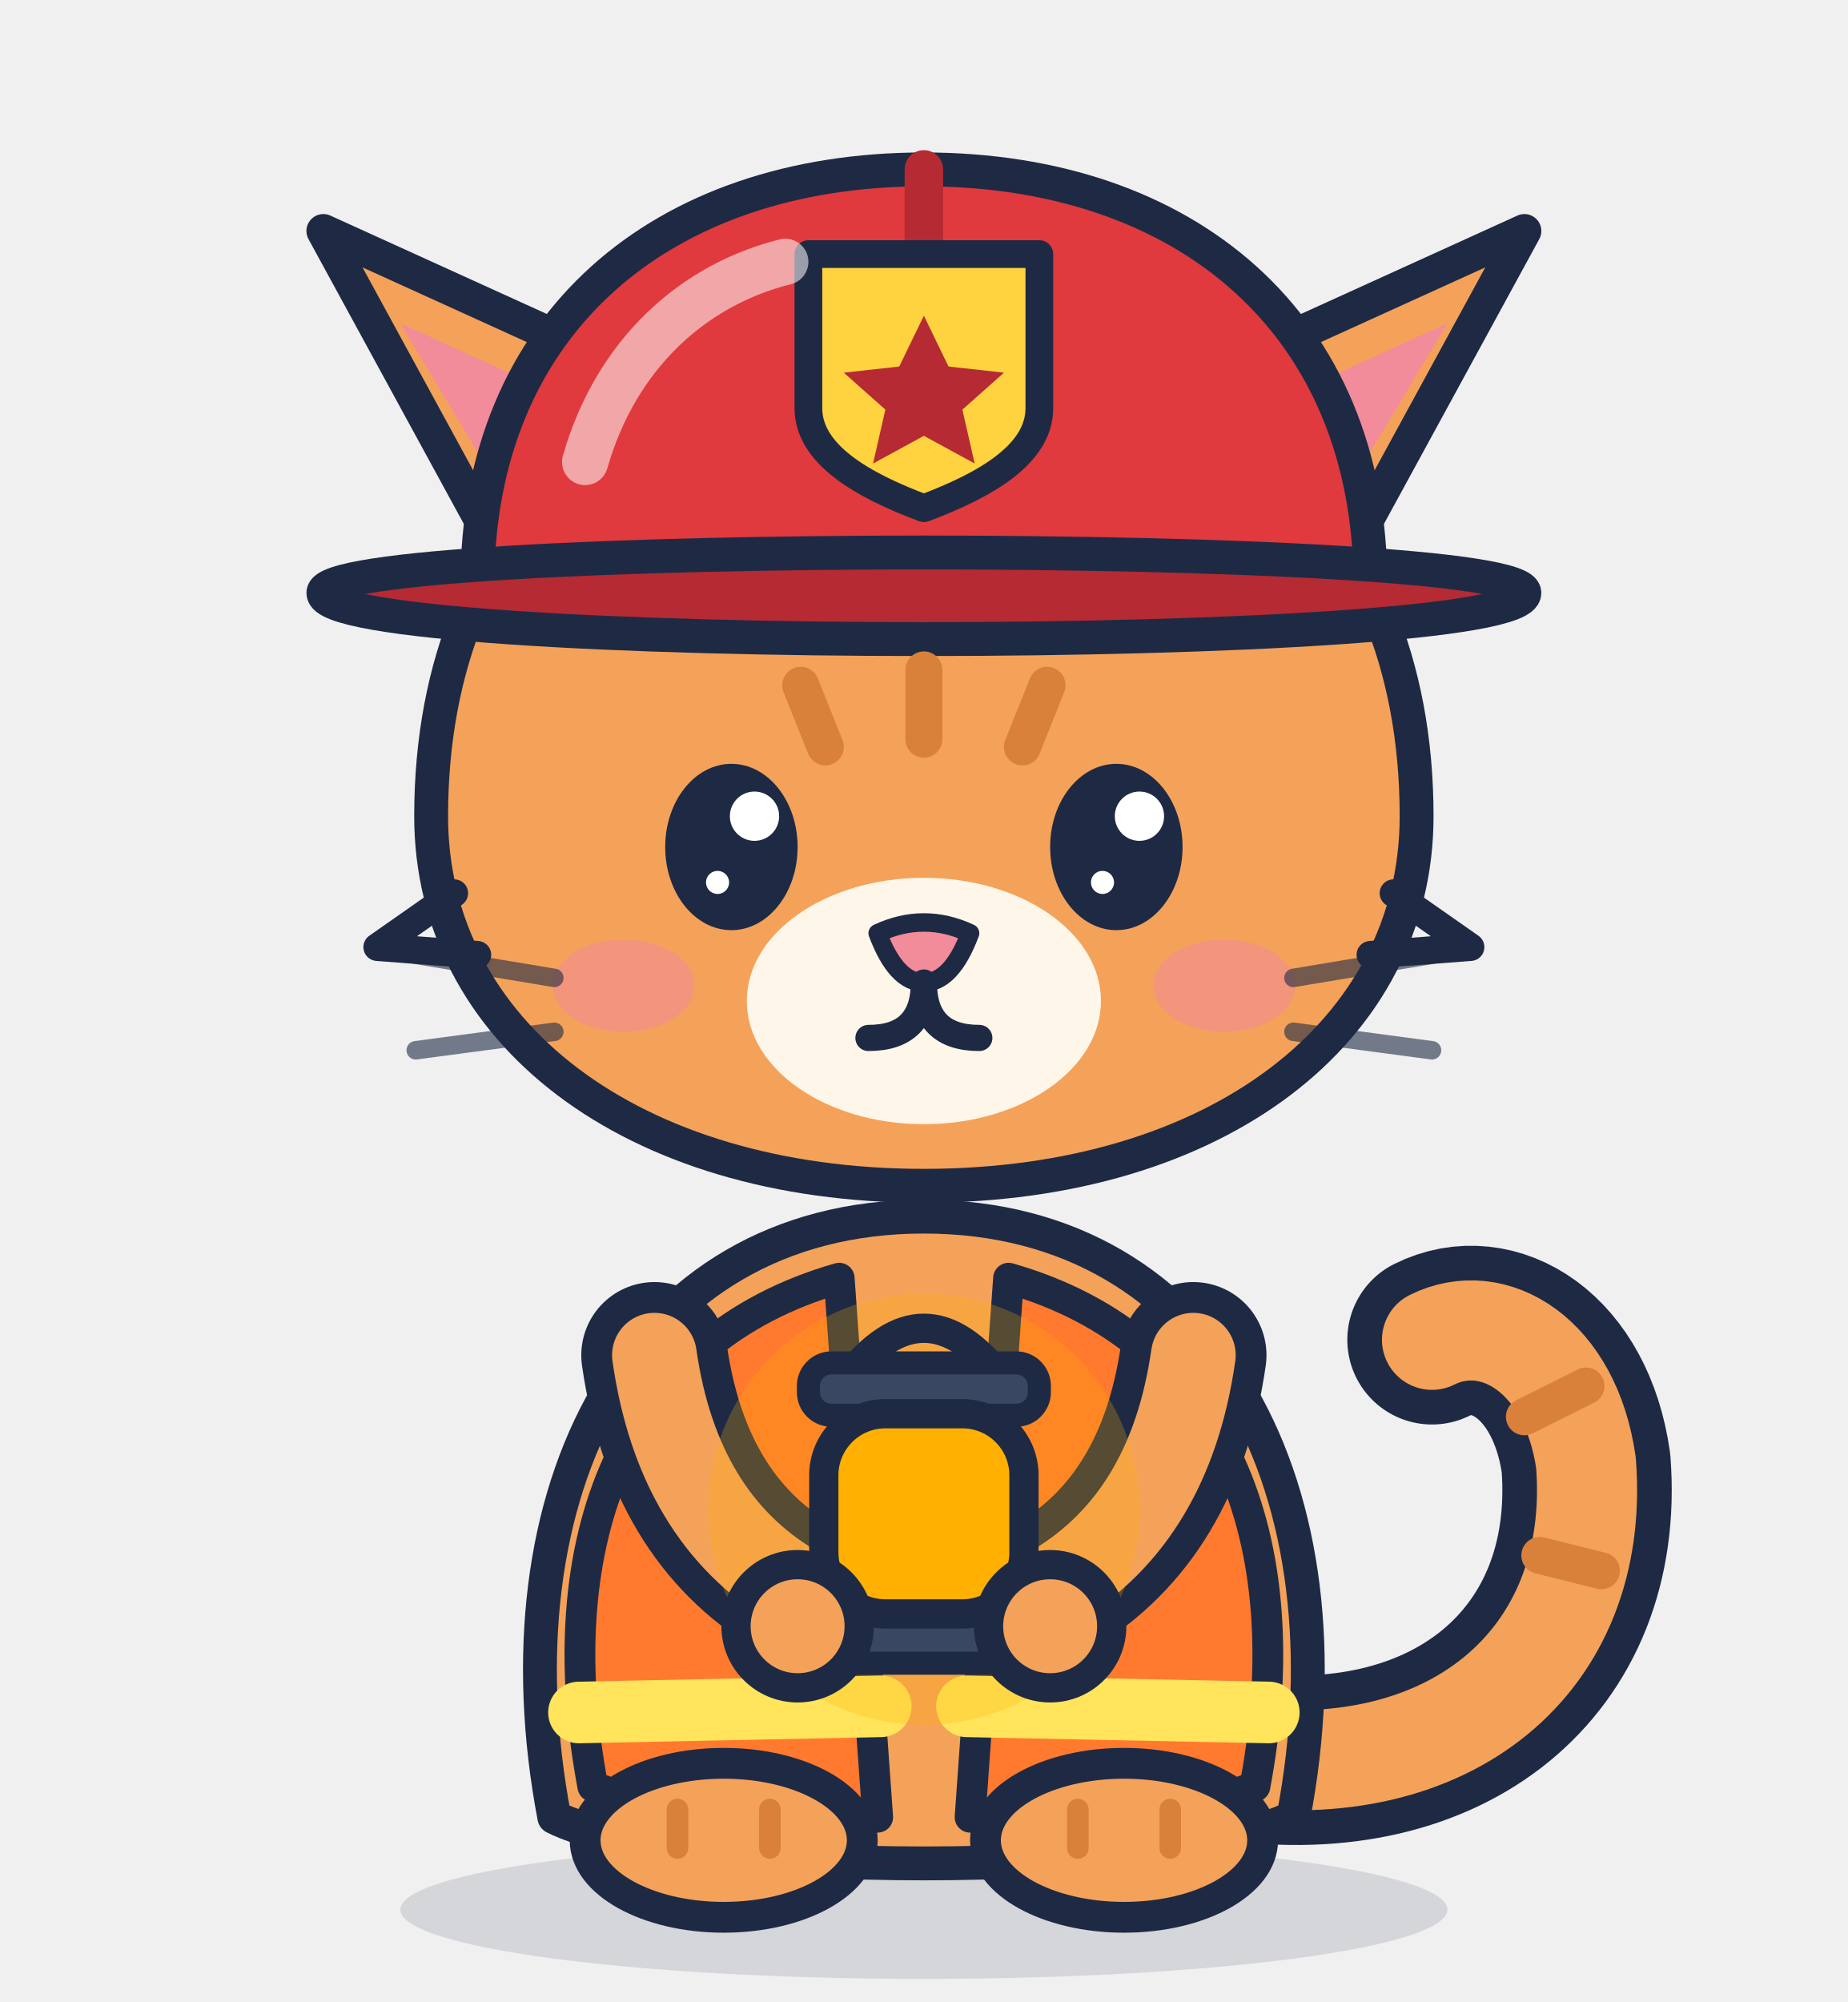
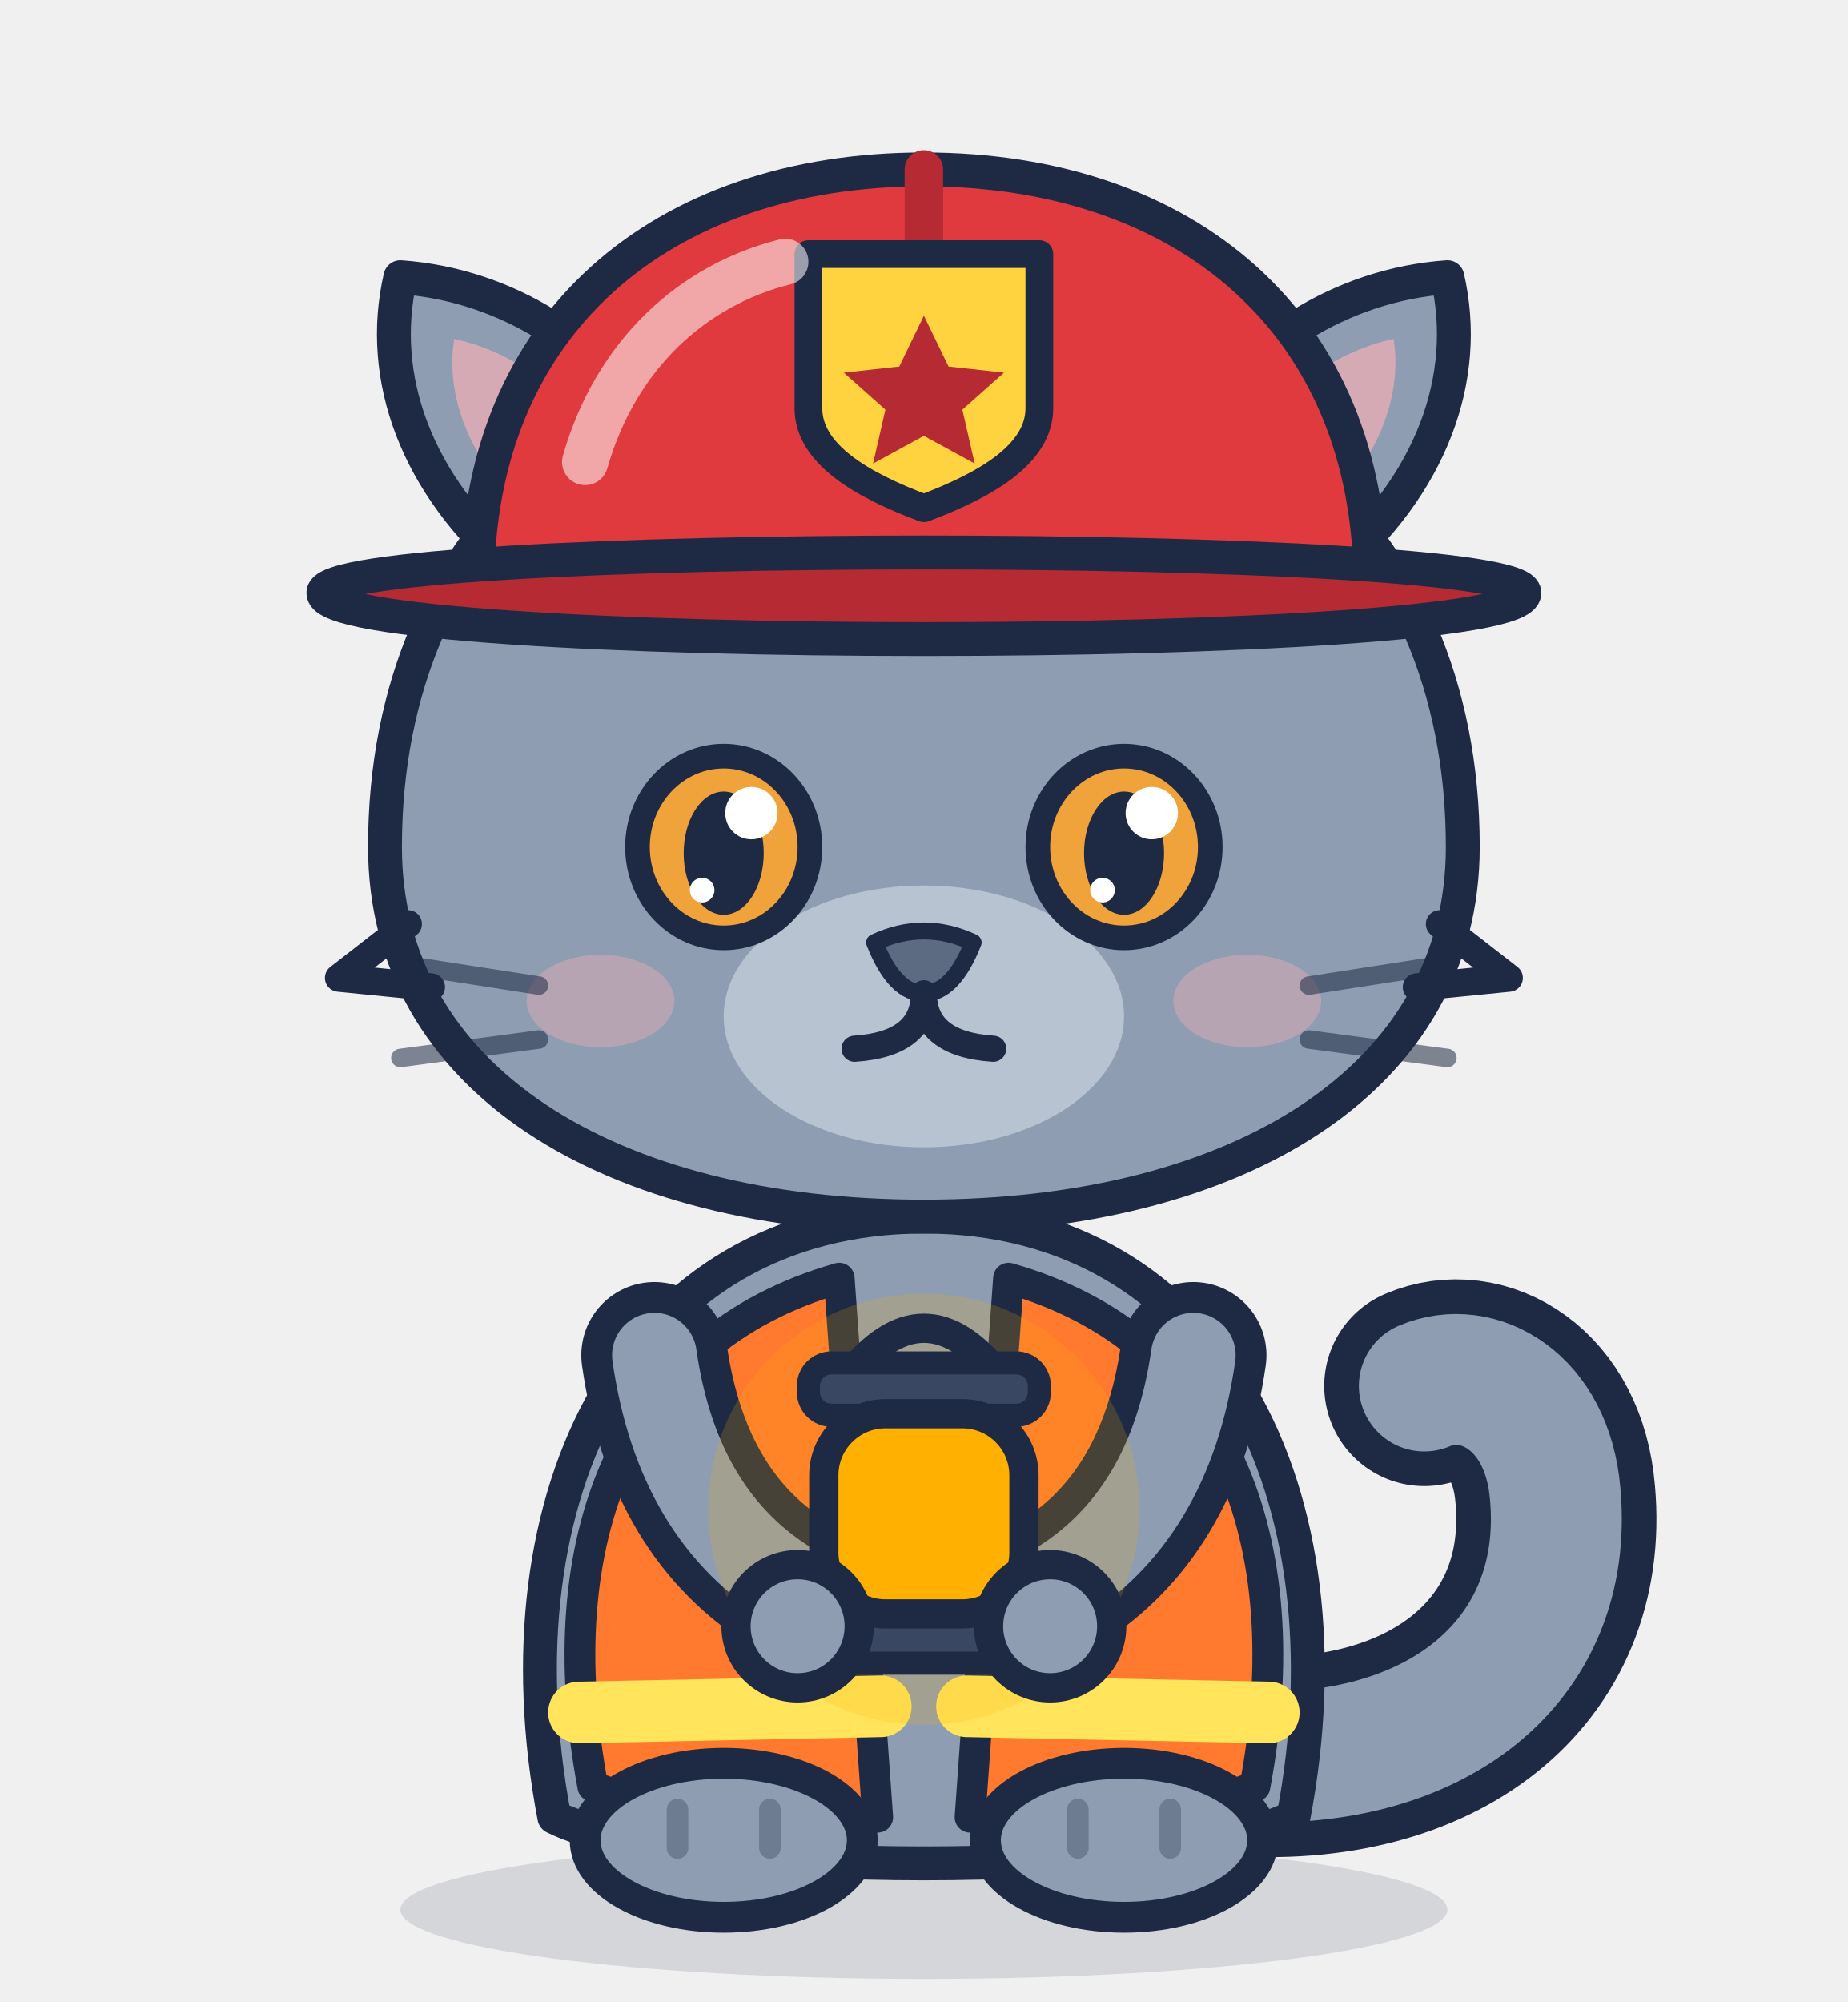
<svg xmlns="http://www.w3.org/2000/svg" viewBox="0 0 120 130">
  <path d="M26 124a34 4.5 0 1 0 68 0a34 4.5 0 1 0 -68 0z" fill="#1E2A44" opacity="0.13" />
-   <path d="M80 114c14 2 24-6 23-19-1-7-6-10-10-8" fill="none" stroke="#1E2A44" stroke-width="11" stroke-linecap="round" stroke-linejoin="round" />
-   <path d="M80 114c14 2 24-6 23-19-1-7-6-10-10-8" fill="none" stroke="#F4A259" stroke-width="6.5" stroke-linecap="round" stroke-linejoin="round" />
-   <path d="M99 92l4-2M100 101l4 1" fill="none" stroke="#D9803A" stroke-width="2.4" stroke-linecap="round" stroke-linejoin="round" />
-   <path d="M36 118C32 97 41 79 60 79s28 18 24 39c-8 4-40 4-48 0z" fill="#F4A259" stroke="#1E2A44" stroke-width="2.2" stroke-linecap="round" stroke-linejoin="round" />
+   <path d="M80 114c13 1 22-6 21-17-.5-6-5-8.5-8.5-7" fill="none" stroke="#1E2A44" stroke-width="13" stroke-linecap="round" stroke-linejoin="round" />
+   <path d="M80 114c13 1 22-6 21-17-.5-6-5-8.5-8.5-7" fill="none" stroke="#8E9DB1" stroke-width="8.5" stroke-linecap="round" stroke-linejoin="round" />
+   <path d="M36 118C32 97 41 79 60 79s28 18 24 39c-8 4-40 4-48 0z" fill="#8E9DB1" stroke="#1E2A44" stroke-width="2.2" stroke-linecap="round" stroke-linejoin="round" />
  <path d="M38.5 116c-3-16 2-29 16-33l2.5 35c-7.5.8-13.5 0-18.5-2z" fill="#FF7A2F" stroke="#1E2A44" stroke-width="2" stroke-linecap="round" stroke-linejoin="round" />
  <path d="M81.5 116c3-16-2-29-16-33l-2.5 35c7.5.8 13.5 0 18.5-2z" fill="#FF7A2F" stroke="#1E2A44" stroke-width="2" stroke-linecap="round" stroke-linejoin="round" />
  <path d="M37.6 111.2l19.6-.4M82.4 111.2l-19.6-.4" fill="none" stroke="#FFE45C" stroke-width="4" stroke-linecap="round" stroke-linejoin="round" />
-   <path d="M38 119.5a9 5 0 1 0 18 0a9 5 0 1 0 -18 0zM64 119.5a9 5 0 1 0 18 0a9 5 0 1 0 -18 0z" fill="#F4A259" stroke="#1E2A44" stroke-width="2" stroke-linecap="round" stroke-linejoin="round" />
-   <path d="M44 117.5v2.5M50 117.5v2.5M70 117.5v2.5M76 117.5v2.5" fill="none" stroke="#D9803A" stroke-width="1.4" stroke-linecap="round" stroke-linejoin="round" />
+   <path d="M38 119.5a9 5 0 1 0 18 0a9 5 0 1 0 -18 0zM64 119.5a9 5 0 1 0 18 0a9 5 0 1 0 -18 0z" fill="#8E9DB1" stroke="#1E2A44" stroke-width="2" stroke-linecap="round" stroke-linejoin="round" />
+   <path d="M44 117.5v2.5M50 117.5v2.5M70 117.5v2.5M76 117.5v2.5" fill="none" stroke="#6E7C92" stroke-width="1.4" stroke-linecap="round" stroke-linejoin="round" />
  <path d="M42.5 88c1 7 4 12 9 15M77.5 88c-1 7-4 12-9 15" fill="none" stroke="#1E2A44" stroke-width="9.5" stroke-linecap="round" stroke-linejoin="round" />
-   <path d="M42.5 88c1 7 4 12 9 15M77.5 88c-1 7-4 12-9 15" fill="none" stroke="#F4A259" stroke-width="5.5" stroke-linecap="round" stroke-linejoin="round" />
-   <path d="M46 98a14 14 0 1 0 28 0a14 14 0 1 0 -28 0z" fill="#FFB000" opacity="0.25" />
+   <path d="M42.5 88c1 7 4 12 9 15M77.5 88c-1 7-4 12-9 15" fill="none" stroke="#8E9DB1" stroke-width="5.5" stroke-linecap="round" stroke-linejoin="round" />
+   <path d="M46 98a14 14 0 1 0 28 0a14 14 0 1 0 -28 0z" fill="#FFB000" opacity="0.18" />
  <path d="M55 89.5Q60 83 65 89.5" fill="none" stroke="#1E2A44" stroke-width="1.9" stroke-linecap="round" stroke-linejoin="round" />
  <path d="M54.0 88.5h12.0a1.5 1.5 0 0 1 1.5 1.5v0.4a1.5 1.5 0 0 1 -1.5 1.5h-12.0a1.5 1.5 0 0 1 -1.5 -1.5v-0.4a1.5 1.5 0 0 1 1.5 -1.5z" fill="#3A4763" stroke="#1E2A44" stroke-width="1.5" stroke-linecap="round" stroke-linejoin="round" />
  <path d="M57 94.8v7" fill="none" stroke="#FFFFFF" stroke-width="1.8" stroke-linecap="round" stroke-linejoin="round" />
  <path d="M54.0 104.6h12.0a1.5 1.5 0 0 1 1.5 1.5v0.4a1.5 1.5 0 0 1 -1.5 1.5h-12.0a1.5 1.5 0 0 1 -1.5 -1.5v-0.4a1.5 1.5 0 0 1 1.5 -1.5z" fill="#3A4763" stroke="#1E2A44" stroke-width="1.5" stroke-linecap="round" stroke-linejoin="round" />
  <path d="M57.5 91.8h5a4 4 0 0 1 4 4v5a4 4 0 0 1 -4 4h-5a4 4 0 0 1 -4 -4v-5a4 4 0 0 1 4 -4z" fill="#FFB000" stroke="#1E2A44" stroke-width="1.9" stroke-linecap="round" stroke-linejoin="round" />
-   <path d="M47.8 105.6a4 4 0 1 0 8 0a4 4 0 1 0 -8 0zM64.2 105.6a4 4 0 1 0 8 0a4 4 0 1 0 -8 0z" fill="#F4A259" stroke="#1E2A44" stroke-width="1.9" stroke-linecap="round" stroke-linejoin="round" />
-   <path d="M33 37L21 15l22 10z M87 37L99 15 77 25z" fill="#F4A259" stroke="#1E2A44" stroke-width="2.2" stroke-linecap="round" stroke-linejoin="round" />
-   <path d="M32 31l-6-10 11 5z M88 31l6-10-11 5z" fill="#F28B9A" />
-   <path d="M28 53c0-20 14-31 32-31s32 11 32 31c0 14-13 24-32 24S28 67 28 53z" fill="#F4A259" stroke="#1E2A44" stroke-width="2.2" stroke-linecap="round" stroke-linejoin="round" />
-   <path d="M29.5 58l-5 3.5 6.5.5M90.5 58l5 3.5-6.5.5" fill="none" stroke="#1E2A44" stroke-width="1.8" stroke-linecap="round" stroke-linejoin="round" />
+   <path d="M47.8 105.6a4 4 0 1 0 8 0a4 4 0 1 0 -8 0zM64.2 105.6a4 4 0 1 0 8 0a4 4 0 1 0 -8 0z" fill="#8E9DB1" stroke="#1E2A44" stroke-width="1.9" stroke-linecap="round" stroke-linejoin="round" />
+   <path d="M33.5 37c-6.5-5.5-9-12.5-7.5-19 7 .5 13 4.5 16.5 10z M86.5 37c6.5-5.5 9-12.5 7.5-19-7 .5-13 4.5-16.5 10z" fill="#8E9DB1" stroke="#1E2A44" stroke-width="2.2" stroke-linecap="round" stroke-linejoin="round" />
+   <path d="M32.5 31.5c-2.5-3-3.5-6.5-3-9.5 3.5.8 6.5 2.8 8.3 5.6z M87.5 31.5c2.5-3 3.5-6.5 3-9.5-3.5.8-6.5 2.8-8.3 5.6z" fill="#E9AEB6" opacity="0.8" />
+   <path d="M25 55c0-21 15.5-33 35-33s35 12 35 33c0 15-14.5 24-35 24S25 70 25 55z" fill="#8E9DB1" stroke="#1E2A44" stroke-width="2.2" stroke-linecap="round" stroke-linejoin="round" />
+   <path d="M26.5 60l-4.5 3.5 6 .6M93.5 60l4.5 3.5-6 .6" fill="none" stroke="#1E2A44" stroke-width="1.8" stroke-linecap="round" stroke-linejoin="round" />
  <path d="M31 38c0-17 12-27 29-27s29 10 29 27z" fill="#E0393E" stroke="#1E2A44" stroke-width="2.2" stroke-linecap="round" stroke-linejoin="round" />
  <path d="M21 38.5c0-3.5 78-3.5 78 0 0 4-78 4-78 0z" fill="#B52A33" stroke="#1E2A44" stroke-width="2.2" stroke-linecap="round" stroke-linejoin="round" />
  <path d="M60 11v8" fill="none" stroke="#B52A33" stroke-width="2.5" stroke-linecap="round" stroke-linejoin="round" />
  <path d="M52.5 16.5h15v10c0 3-3.5 5-7.5 6.5-4-1.5-7.5-3.5-7.5-6.5z" fill="#FFD23F" stroke="#1E2A44" stroke-width="1.8" stroke-linecap="round" stroke-linejoin="round" />
  <path d="M60 20.5l1.6 3.3 3.6.4-2.7 2.4.8 3.5-3.3-1.8-3.3 1.8.8-3.5-2.7-2.4 3.6-.4z" fill="#B52A33" />
  <path d="M38 30c2-7 7-11.5 13-13" fill="none" stroke="#FFFFFF" stroke-width="3" stroke-linecap="round" stroke-linejoin="round" opacity="0.55" />
-   <path d="M52 44.5l1.6 4M60 43.5v4.5M68 44.5l-1.6 4" fill="none" stroke="#D9803A" stroke-width="2.4" stroke-linecap="round" stroke-linejoin="round" />
-   <path d="M48.5 65a11.5 8 0 1 0 23.0 0a11.5 8 0 1 0 -23.0 0z" fill="#FFF6EA" />
-   <path d="M35.9 64a4.6 3 0 1 0 9.2 0a4.6 3 0 1 0 -9.2 0zM74.9 64a4.6 3 0 1 0 9.2 0a4.6 3 0 1 0 -9.2 0z" fill="#F28B9A" opacity="0.55" />
-   <path d="M57 60.6q3-1.4 6 0-1.2 3.2-3 3.2t-3-3.2z" fill="#F28B9A" stroke="#1E2A44" stroke-width="1.2" stroke-linecap="round" stroke-linejoin="round" />
-   <path d="M60 63.8q0 3.6-3.6 3.6M60 63.8q0 3.6 3.6 3.6" fill="none" stroke="#1E2A44" stroke-width="1.7" stroke-linecap="round" stroke-linejoin="round" />
-   <path d="M36 63.5l-9-1.5M36 67l-9 1.2M84 63.5l9-1.5M84 67l9 1.2" fill="none" stroke="#1E2A44" stroke-width="1.2" stroke-linecap="round" stroke-linejoin="round" opacity="0.6" />
-   <path d="M43.2 55a4.3 5.4 0 1 0 8.6 0a4.3 5.4 0 1 0 -8.6 0zM68.2 55a4.3 5.4 0 1 0 8.6 0a4.3 5.4 0 1 0 -8.6 0z" fill="#1E2A44" />
-   <path d="M47.4 53a1.6 1.6 0 1 0 3.2 0a1.6 1.6 0 1 0 -3.2 0zM72.4 53a1.6 1.6 0 1 0 3.2 0a1.6 1.6 0 1 0 -3.2 0z" fill="#FFFFFF" />
-   <path d="M45.85 57.3a0.75 0.75 0 1 0 1.5 0a0.75 0.75 0 1 0 -1.5 0zM70.85 57.3a0.75 0.75 0 1 0 1.5 0a0.75 0.75 0 1 0 -1.5 0z" fill="#FFFFFF" />
+   <path d="M47 66a13 8.5 0 1 0 26 0a13 8.5 0 1 0 -26 0z" fill="#B8C3D2" />
+   <path d="M34.2 65a4.8 3 0 1 0 9.6 0a4.8 3 0 1 0 -9.6 0zM76.2 65a4.8 3 0 1 0 9.6 0a4.8 3 0 1 0 -9.6 0z" fill="#E9AEB6" opacity="0.45" />
+   <path d="M56.8 61.2q3.2-1.5 6.4 0-1.3 3.3-3.2 3.3t-3.2-3.3z" fill="#5C6A82" stroke="#1E2A44" stroke-width="1.1" stroke-linecap="round" stroke-linejoin="round" />
+   <path d="M60 64.5q0 3.3-4.5 3.6M60 64.5q0 3.3 4.5 3.6" fill="none" stroke="#1E2A44" stroke-width="1.7" stroke-linecap="round" stroke-linejoin="round" />
+   <path d="M35 64l-9-1.4M35 67.5l-9 1.2M85 64l9-1.4M85 67.5l9 1.2" fill="none" stroke="#1E2A44" stroke-width="1.2" stroke-linecap="round" stroke-linejoin="round" opacity="0.55" />
+   <path d="M41.4 55a5.6 5.9 0 1 0 11.2 0a5.6 5.9 0 1 0 -11.2 0zM67.4 55a5.6 5.9 0 1 0 11.2 0a5.6 5.9 0 1 0 -11.2 0z" fill="#F0A23B" stroke="#1E2A44" stroke-width="1.6" stroke-linecap="round" stroke-linejoin="round" />
+   <path d="M44.4 55.4a2.6 4 0 1 0 5.2 0a2.6 4 0 1 0 -5.2 0zM70.4 55.4a2.6 4 0 1 0 5.2 0a2.6 4 0 1 0 -5.2 0z" fill="#1E2A44" />
+   <path d="M47.1 52.8a1.7 1.7 0 1 0 3.4 0a1.7 1.7 0 1 0 -3.4 0zM73.1 52.8a1.7 1.7 0 1 0 3.4 0a1.7 1.7 0 1 0 -3.4 0z" fill="#FFFFFF" />
+   <path d="M44.8 57.8a0.8 0.8 0 1 0 1.6 0a0.8 0.8 0 1 0 -1.6 0zM70.8 57.8a0.8 0.8 0 1 0 1.6 0a0.8 0.8 0 1 0 -1.6 0z" fill="#FFFFFF" />
</svg>
